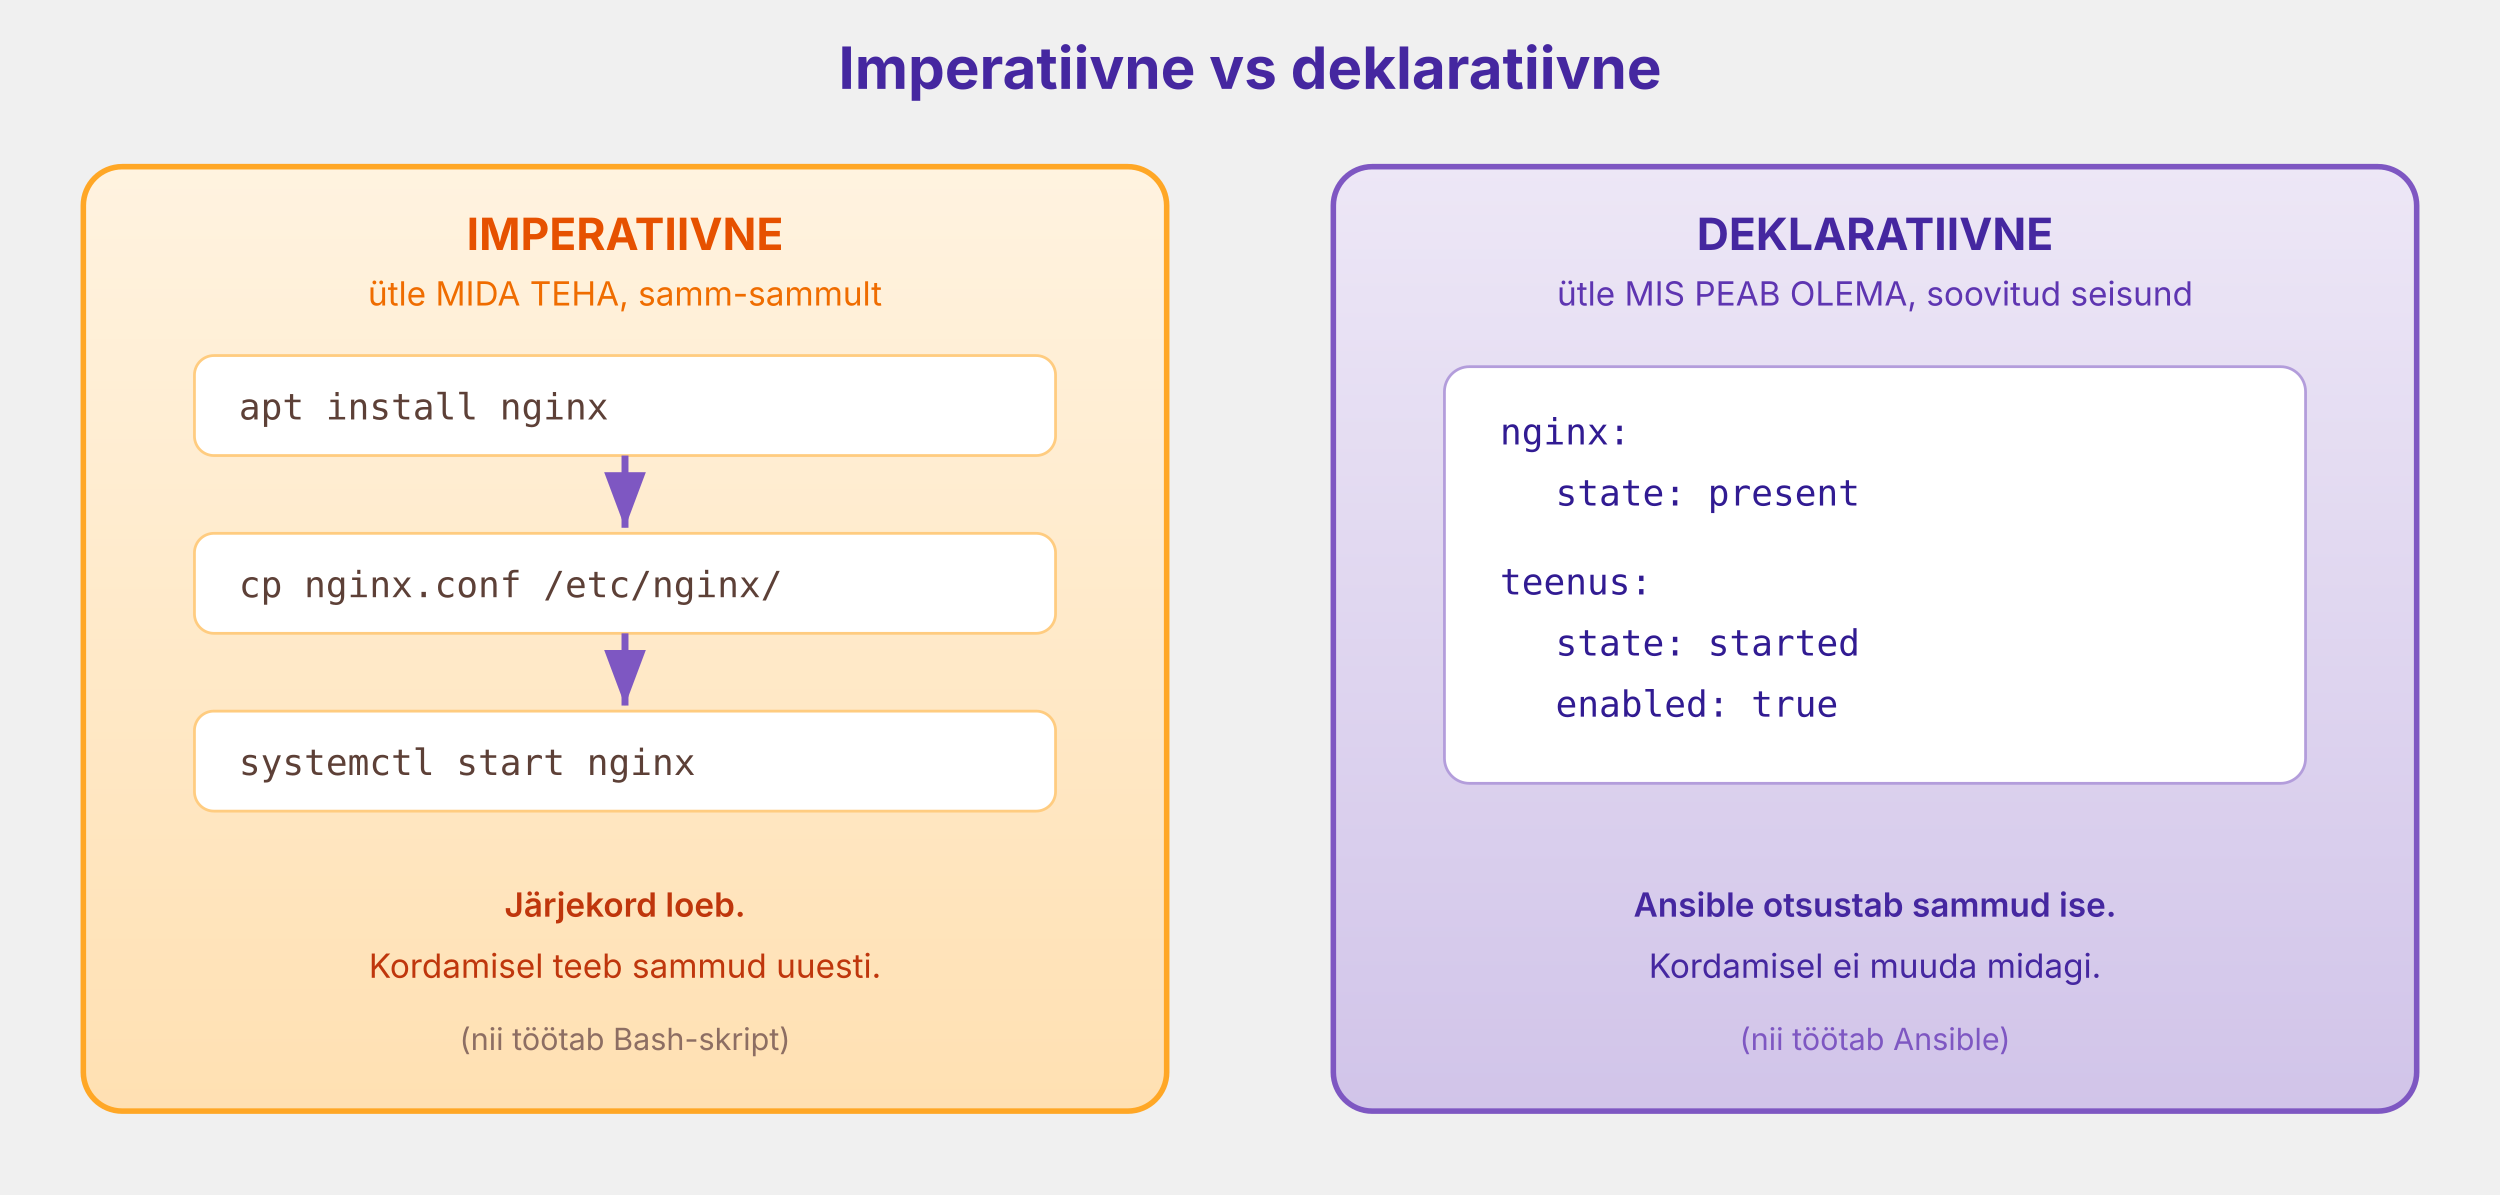
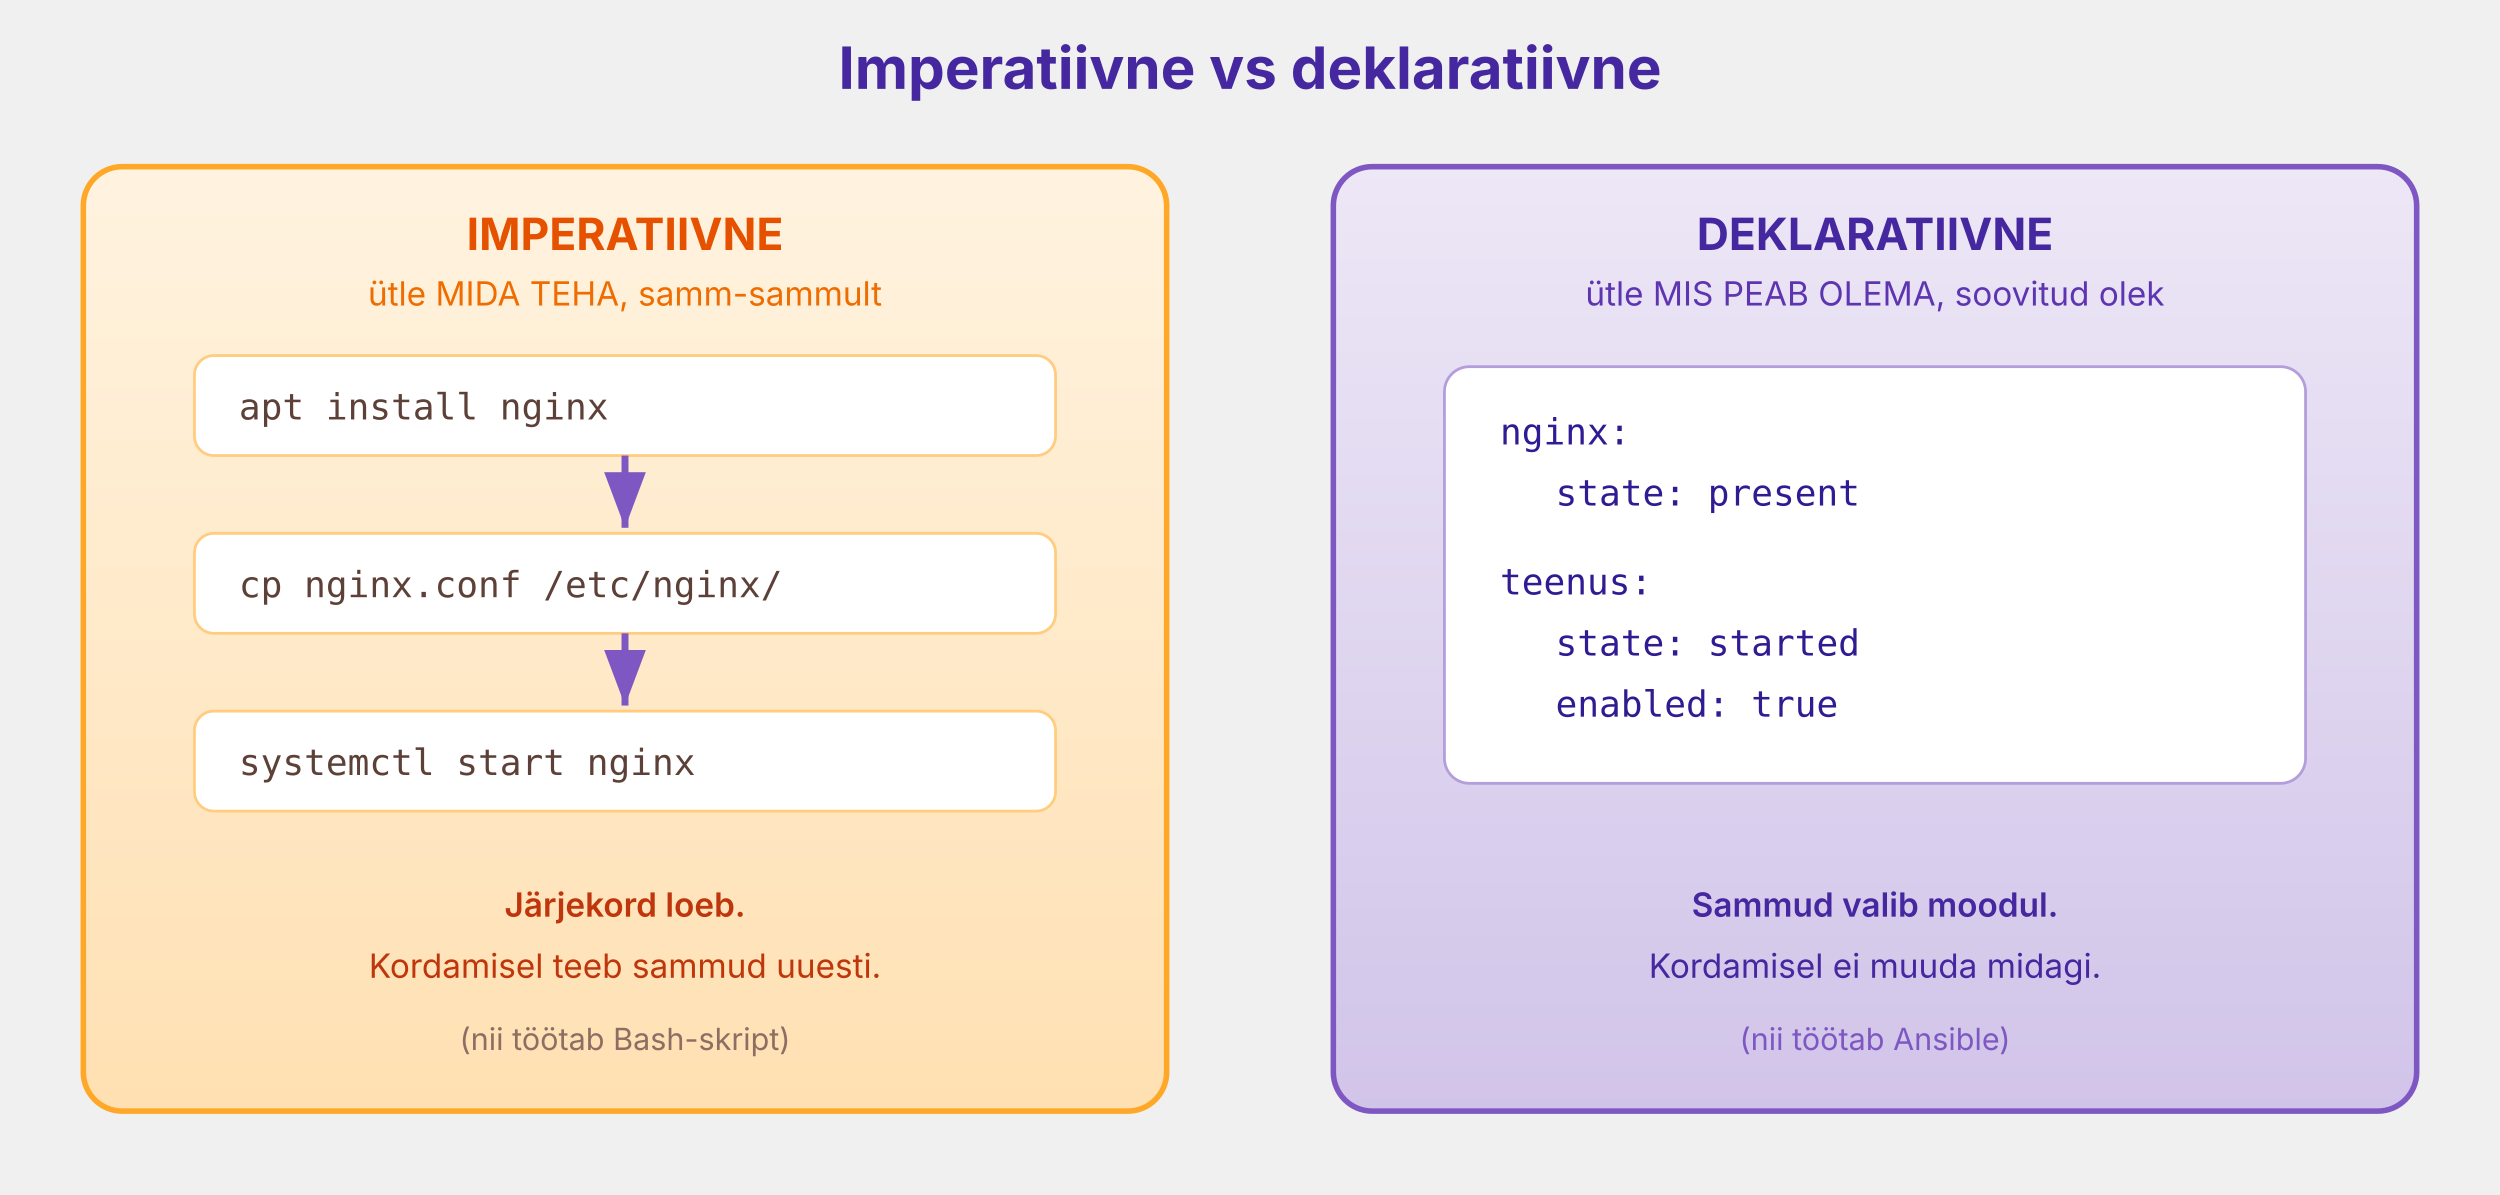
<svg xmlns="http://www.w3.org/2000/svg" viewBox="0 0 900 430" font-family="Inter, -apple-system, sans-serif">
  <defs>
    <linearGradient id="imp" x1="0" y1="0" x2="0" y2="1">
      <stop offset="0" stop-color="#fff3e0" />
      <stop offset="1" stop-color="#ffe0b2" />
    </linearGradient>
    <linearGradient id="dek" x1="0" y1="0" x2="0" y2="1">
      <stop offset="0" stop-color="#ede7f6" />
      <stop offset="1" stop-color="#d1c4e9" />
    </linearGradient>
    <marker id="a3" markerWidth="10" markerHeight="10" refX="8" refY="3" orient="auto">
      <path d="M0,0 L8,3 L0,6 Z" fill="#7e57c2" />
    </marker>
  </defs>
  <text x="450" y="32" text-anchor="middle" font-size="21" font-weight="700" fill="#4527a0">Imperatiivne vs deklaratiivne</text>
  <rect x="30" y="60" width="390" height="340" rx="14" fill="url(#imp)" stroke="#ffa726" stroke-width="2" />
  <text x="225" y="90" text-anchor="middle" font-size="16" font-weight="700" fill="#e65100">IMPERATIIVNE</text>
  <text x="225" y="110" text-anchor="middle" font-size="12" fill="#ef6c00">ütle MIDA TEHA, samm-sammult</text>
  <g font-family="JetBrains Mono, monospace" font-size="13" fill="#5d4037">
    <rect x="70" y="128" width="310" height="36" rx="7" fill="#fff" stroke="#ffcc80" />
    <text x="86" y="151">apt install nginx</text>
    <rect x="70" y="192" width="310" height="36" rx="7" fill="#fff" stroke="#ffcc80" />
    <text x="86" y="215">cp nginx.conf /etc/nginx/</text>
    <rect x="70" y="256" width="310" height="36" rx="7" fill="#fff" stroke="#ffcc80" />
    <text x="86" y="279">systemctl start nginx</text>
  </g>
  <line x1="225" y1="164" x2="225" y2="190" stroke="#7e57c2" stroke-width="2.5" marker-end="url(#a3)" />
  <line x1="225" y1="228" x2="225" y2="254" stroke="#7e57c2" stroke-width="2.5" marker-end="url(#a3)" />
  <text x="225" y="330" text-anchor="middle" font-size="12" fill="#bf360c" font-weight="600">Järjekord loeb.</text>
  <text x="225" y="352" text-anchor="middle" font-size="12" fill="#bf360c">Kordamisel teeb sammud uuesti.</text>
  <text x="225" y="378" text-anchor="middle" font-size="11" fill="#8d6e63">(nii töötab Bash-skript)</text>
  <rect x="480" y="60" width="390" height="340" rx="14" fill="url(#dek)" stroke="#7e57c2" stroke-width="2" />
  <text x="675" y="90" text-anchor="middle" font-size="16" font-weight="700" fill="#4527a0">DEKLARATIIVNE</text>
-   <text x="675" y="110" text-anchor="middle" font-size="12" fill="#5e35b1">ütle MIS PEAB OLEMA, soovitud seisund</text>
+   <text x="675" y="110" text-anchor="middle" font-size="12" fill="#5e35b1">ütle MIS PEAB OLEMA, soovitud olek</text>
  <rect x="520" y="132" width="310" height="150" rx="9" fill="#fff" stroke="#b39ddb" />
  <g font-family="JetBrains Mono, monospace" font-size="13" fill="#311b92">
    <text x="540" y="160">nginx:</text>
    <text x="560" y="182">state: present</text>
    <text x="540" y="214">teenus:</text>
    <text x="560" y="236">state: started</text>
    <text x="560" y="258">enabled: true</text>
  </g>
-   <text x="675" y="330" text-anchor="middle" font-size="12" fill="#4527a0" font-weight="600">Ansible otsustab sammud ise.</text>
+   <text x="675" y="330" text-anchor="middle" font-size="12" fill="#4527a0" font-weight="600">Sammud valib moodul.</text>
  <text x="675" y="352" text-anchor="middle" font-size="12" fill="#4527a0">Kordamisel ei muuda midagi.</text>
  <text x="675" y="378" text-anchor="middle" font-size="11" fill="#7e57c2">(nii töötab Ansible)</text>
</svg>
